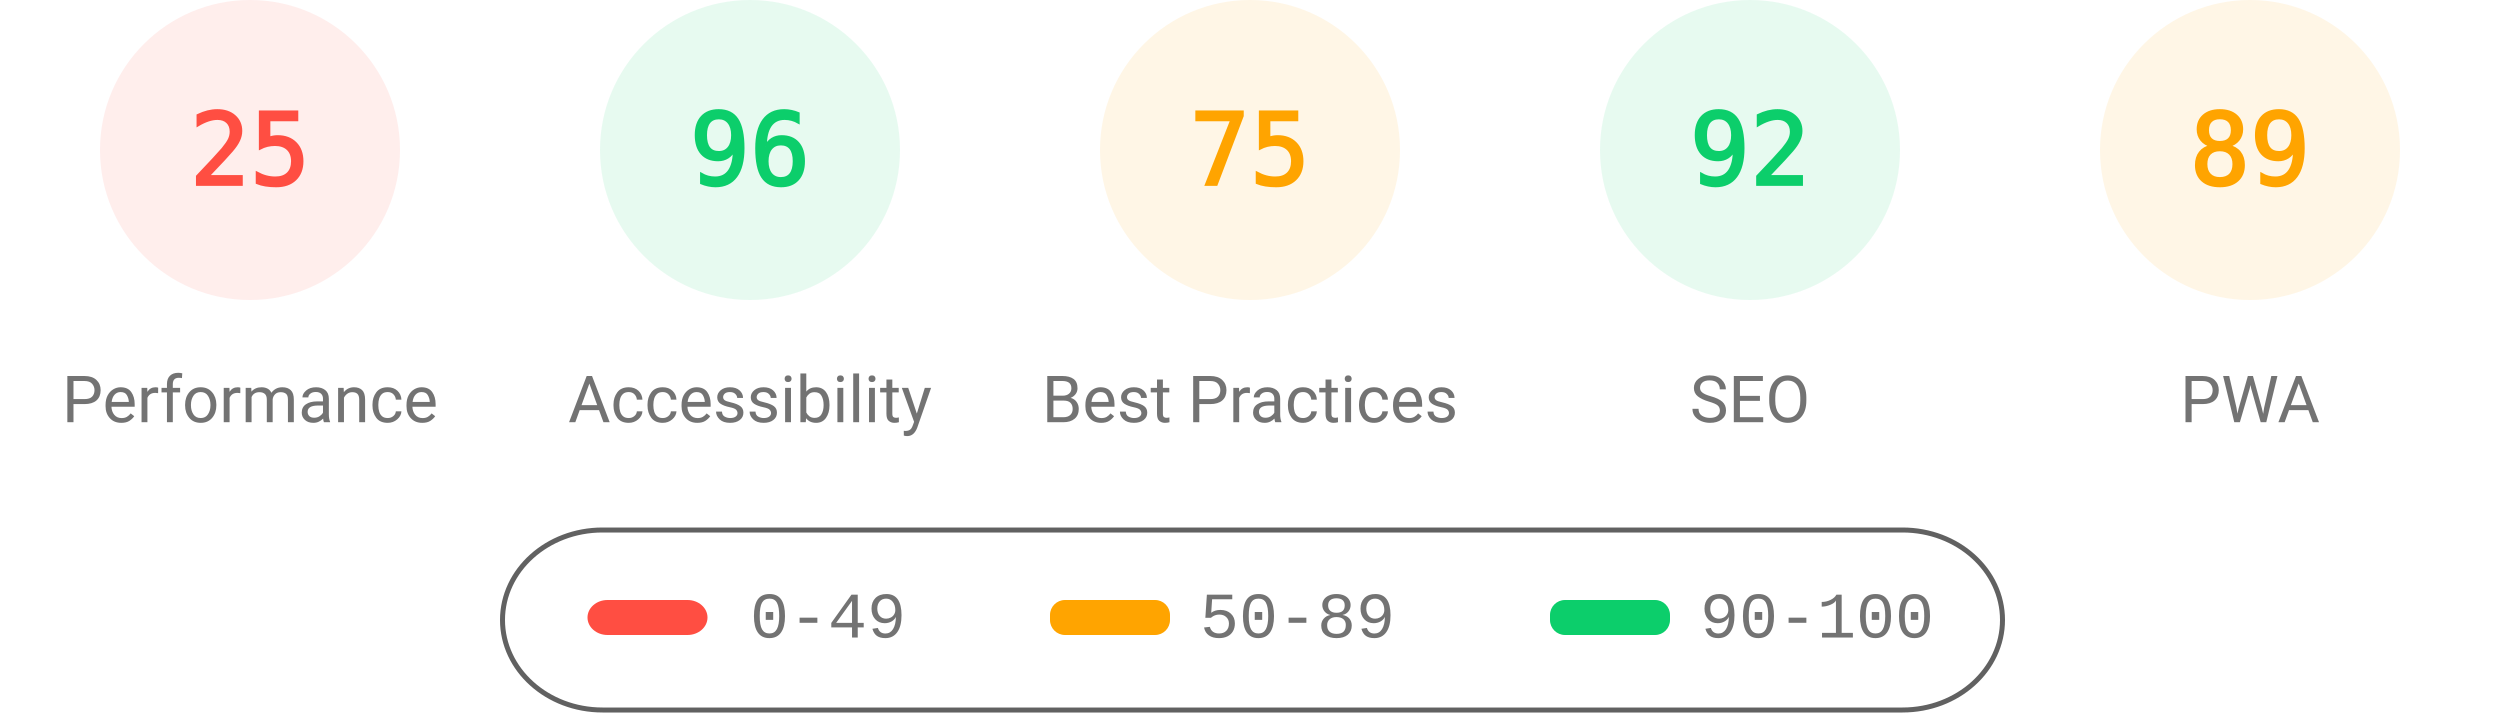
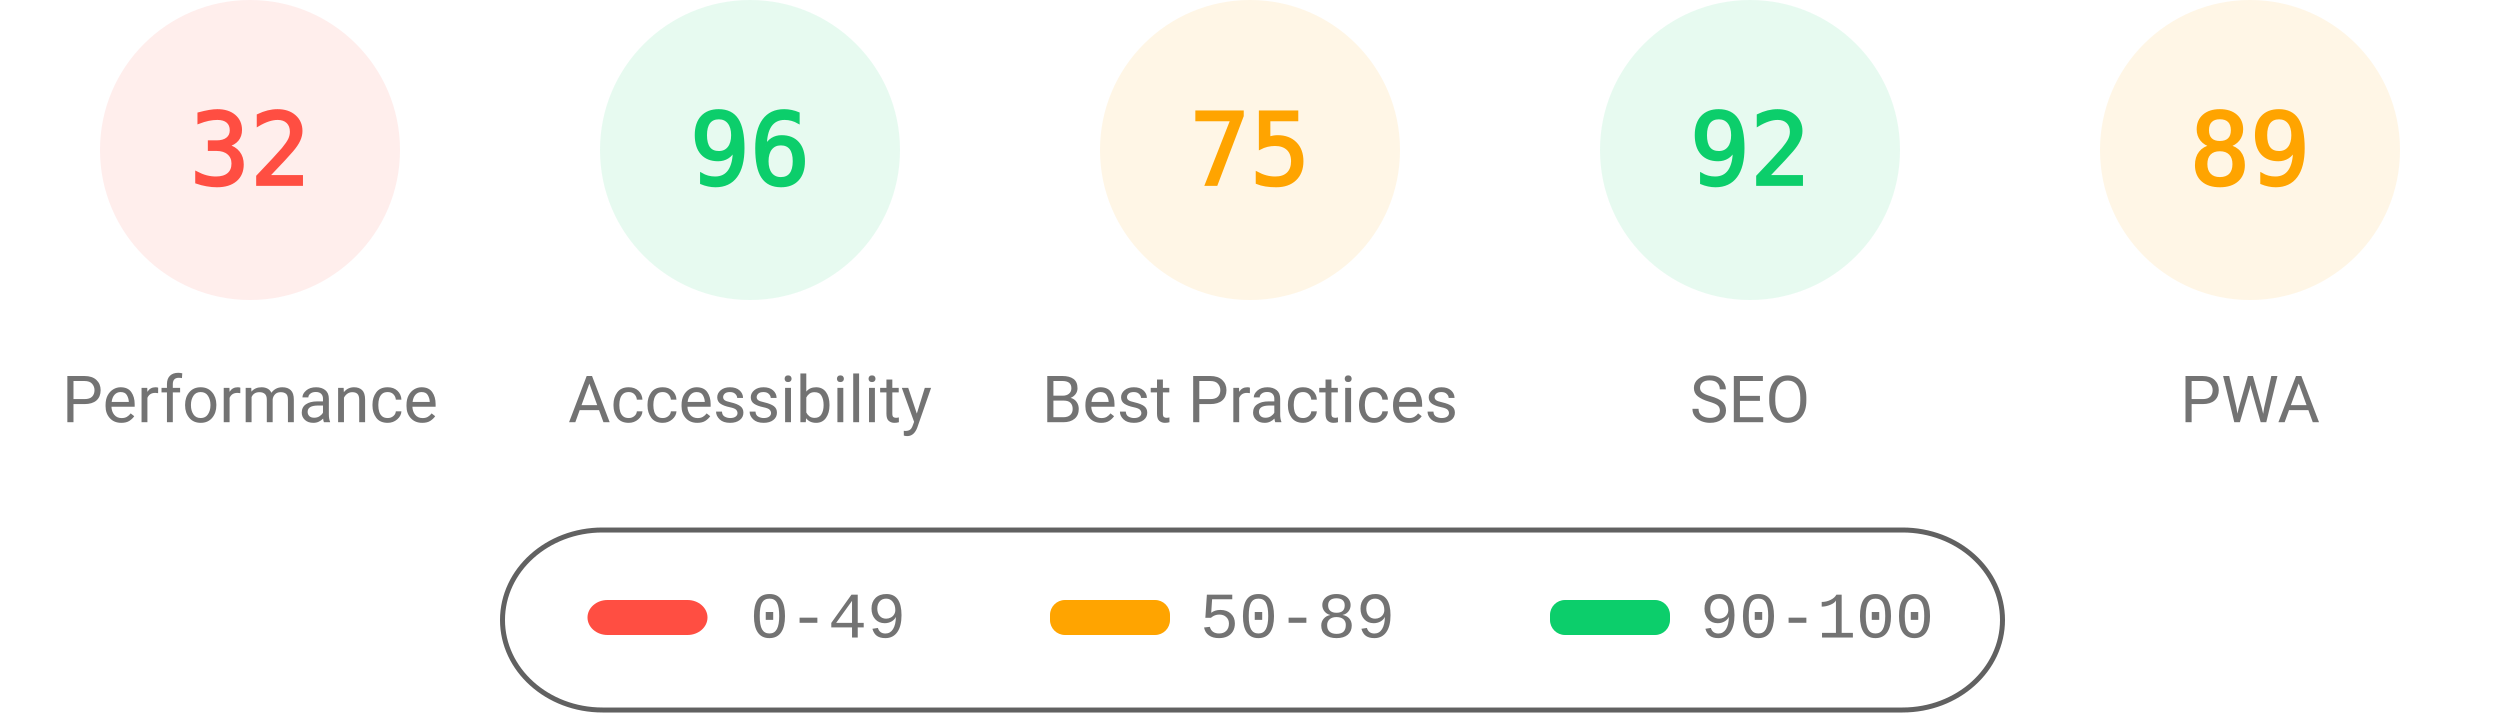
<svg xmlns="http://www.w3.org/2000/svg" fill="none" width="1000" height="285">
  <style>.gauge-base{opacity:.1}.gauge-arc{fill:none;animation-delay:250ms;stroke-linecap:round;transform:rotate(-90deg);transform-origin:100px 60px;animation:load-gauge 1s ease forwards}.guage-text{font-size:40px;font-family:monospace;text-align:center}.guage-red{color:#ff4e42;fill:#ff4e42;stroke:#ff4e42}.guage-orange{color:#ffa400;fill:#ffa400;stroke:#ffa400}.guage-green{color:#0cce6b;fill:#0cce6b;stroke:#0cce6b}.guage-undefined{color:#5c5c5c;fill:#5c5c5c;stroke:#5c5c5c}.guage-title{color:#737373;fill:#737373;stroke:none;font-size:26px;line-height:26px;font-family:Roboto,Halvetica,Arial,sans-serif}@keyframes load-gauge{from{stroke-dasharray:0 352.858}}</style>
  <svg class="guage-div guage-perf guage-red" viewBox="0 0 200 200" width="200" height="200">
    <circle class="gauge-base" r="56" cx="100" cy="60" stroke-width="8" />
-     <circle class="gauge-arc guage-arc-1" r="56" cx="100" cy="60" stroke-width="8" style="stroke-dasharray:87.965,351.858" />
-     <text class="guage-text" x="100" y="60" alignment-baseline="central" dominant-baseline="central" text-anchor="middle">25</text>
+     <circle class="gauge-arc guage-arc-1" r="56" cx="100" cy="60" stroke-width="8" style="stroke-dasharray:112.595,351.858" />
+     <text class="guage-text" x="100" y="60" alignment-baseline="central" dominant-baseline="central" text-anchor="middle">32</text>
    <text class="guage-title" x="100" y="160" alignment-baseline="central" dominant-baseline="central" text-anchor="middle">Performance</text>
  </svg>
  <svg class="guage-div guage-acc guage-green" viewBox="0 0 200 200" width="200" height="200" x="200">
    <circle class="gauge-base" r="56" cx="100" cy="60" stroke-width="8" />
    <circle class="gauge-arc guage-arc-2" r="56" cx="100" cy="60" stroke-width="8" style="stroke-dasharray:337.784,351.858" />
    <text class="guage-text" x="100" y="60" alignment-baseline="central" dominant-baseline="central" text-anchor="middle">96</text>
    <text class="guage-title" x="100" y="160" alignment-baseline="central" dominant-baseline="central" text-anchor="middle">Accessibility</text>
  </svg>
  <svg class="guage-div guage-best guage-orange" viewBox="0 0 200 200" width="200" height="200" x="400">
    <circle class="gauge-base" r="56" cx="100" cy="60" stroke-width="8" />
    <circle class="gauge-arc guage-arc-3" r="56" cx="100" cy="60" stroke-width="8" style="stroke-dasharray:263.893,351.858" />
    <text class="guage-text" x="100" y="60" alignment-baseline="central" dominant-baseline="central" text-anchor="middle">75</text>
    <text class="guage-title" x="100" y="160" alignment-baseline="central" dominant-baseline="central" text-anchor="middle">Best Practices</text>
  </svg>
  <svg class="guage-div guage-seo guage-green" viewBox="0 0 200 200" width="200" height="200" x="600">
    <circle class="gauge-base" r="56" cx="100" cy="60" stroke-width="8" />
    <circle class="gauge-arc guage-arc-4" r="56" cx="100" cy="60" stroke-width="8" style="stroke-dasharray:323.709,351.858" />
    <text class="guage-text" x="100" y="60" alignment-baseline="central" dominant-baseline="central" text-anchor="middle">92</text>
    <text class="guage-title" x="100" y="160" alignment-baseline="central" dominant-baseline="central" text-anchor="middle">SEO</text>
  </svg>
  <svg class="guage-div guage-pwa guage-orange" viewBox="0 0 200 200" width="200" height="200" x="800">
    <circle class="gauge-base" r="56" cx="100" cy="60" stroke-width="8" />
    <circle class="gauge-arc guage-arc-4" r="56" cx="100" cy="60" stroke-width="8" style="stroke-dasharray:313.154,351.858" />
    <text class="guage-text" x="100" y="60" alignment-baseline="central" dominant-baseline="central" text-anchor="middle">89</text>
    <text class="guage-title" x="100" y="160" alignment-baseline="central" dominant-baseline="central" text-anchor="middle">PWA</text>
  </svg>
  <svg width="604" height="76" x="200" y="210">
    <path fill="none" id="canvas_background" d="M-1-1h604v80H-1z" />
    <rect fill-opacity="0" stroke="#616161" stroke-width="2" rx="40" id="svg_2" height="72" width="600" y="2" x="1" fill="#000" />
    <rect stroke="#000" rx="8" id="svg_3" height="14" width="48" y="30" x="35" stroke-opacity="null" stroke-width="0" fill="#ff4e42" />
    <rect stroke="#000" rx="6" id="svg_4" height="14" width="48" y="30" x="220" stroke-opacity="null" stroke-width="0" fill="#ffa400" />
    <rect stroke="#000" rx="6" id="svg_5" height="14" width="48" y="30" x="420" stroke-opacity="null" stroke-width="0" fill="#0cce6b" />
    <text xml:space="preserve" text-anchor="start" font-family="'Courier New', Courier, monospace" font-size="26" id="svg_6" y="45" x="100" stroke-opacity="null" stroke-width="0" stroke="#000" fill="#737373">0-49</text>
    <text xml:space="preserve" text-anchor="start" font-family="'Courier New', Courier, monospace" font-size="26" id="svg_7" y="45" x="280" stroke-opacity="null" stroke-width="0" stroke="#000" fill="#737373">50-89</text>
    <text xml:space="preserve" text-anchor="start" font-family="'Courier New', Courier, monospace" font-size="26" id="svg_8" y="45" x="480" stroke-opacity="null" stroke-width="0" stroke="#000" fill="#737373">90-100</text>
  </svg>
</svg>
